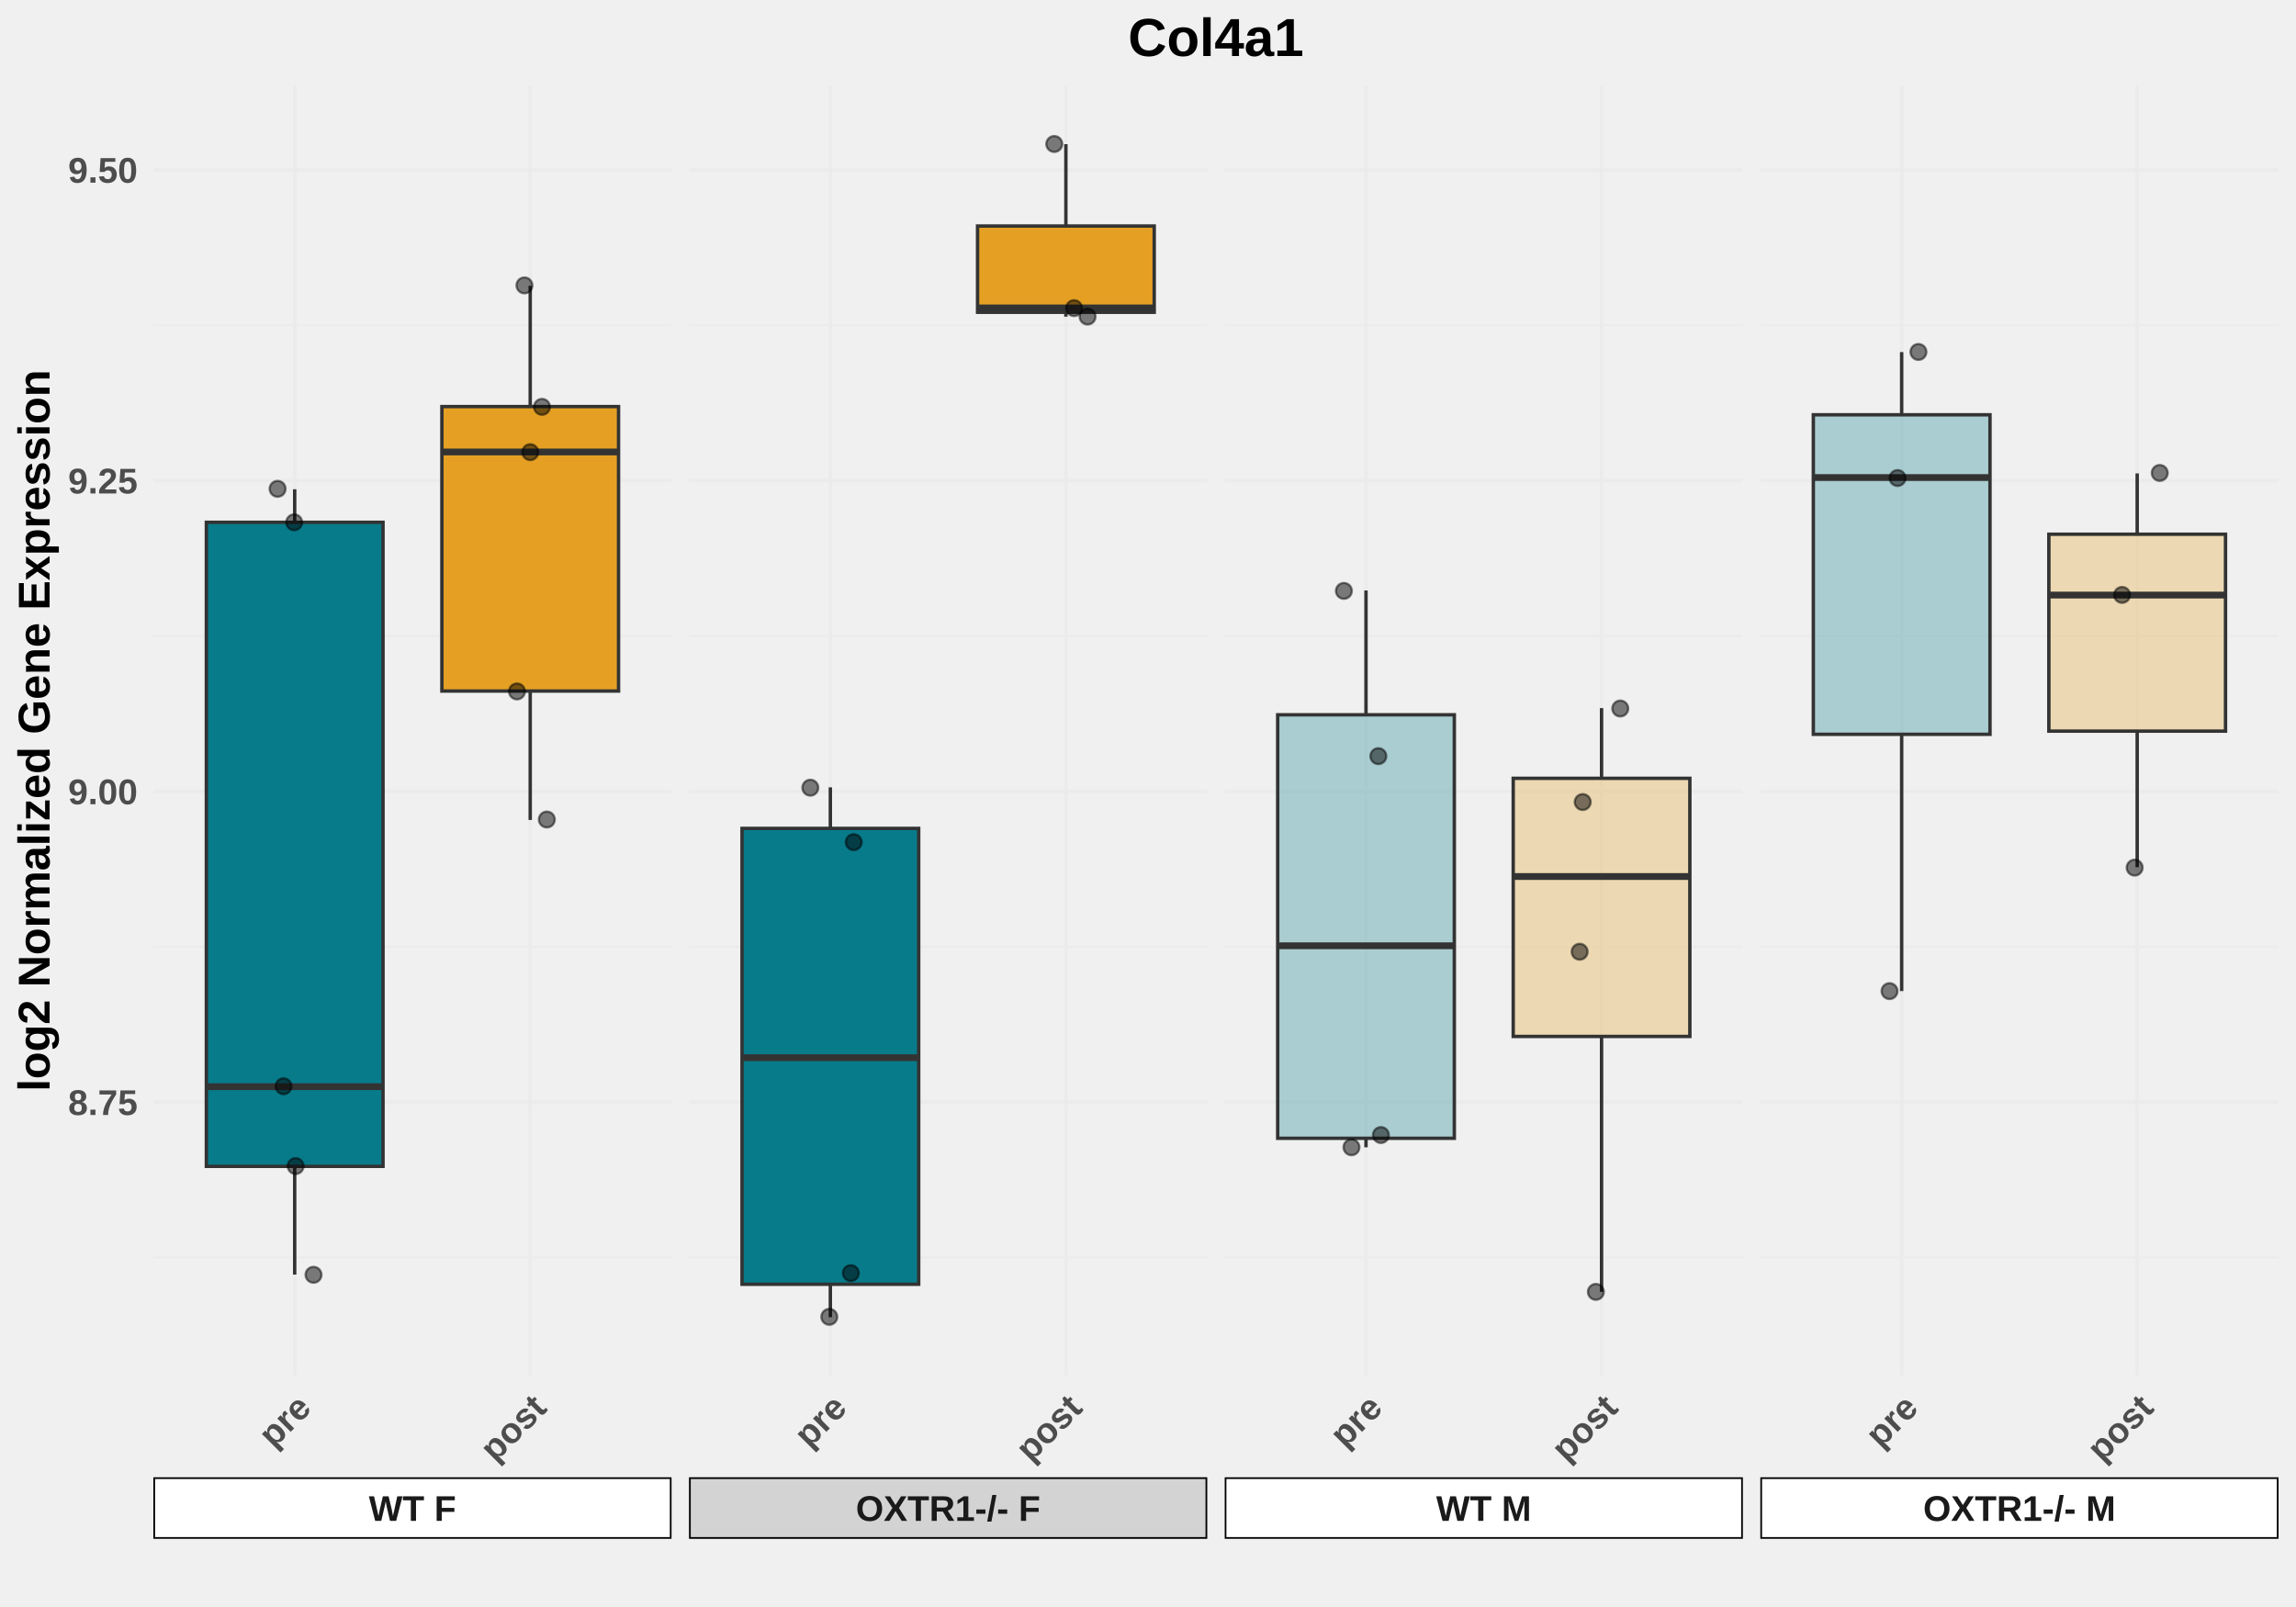
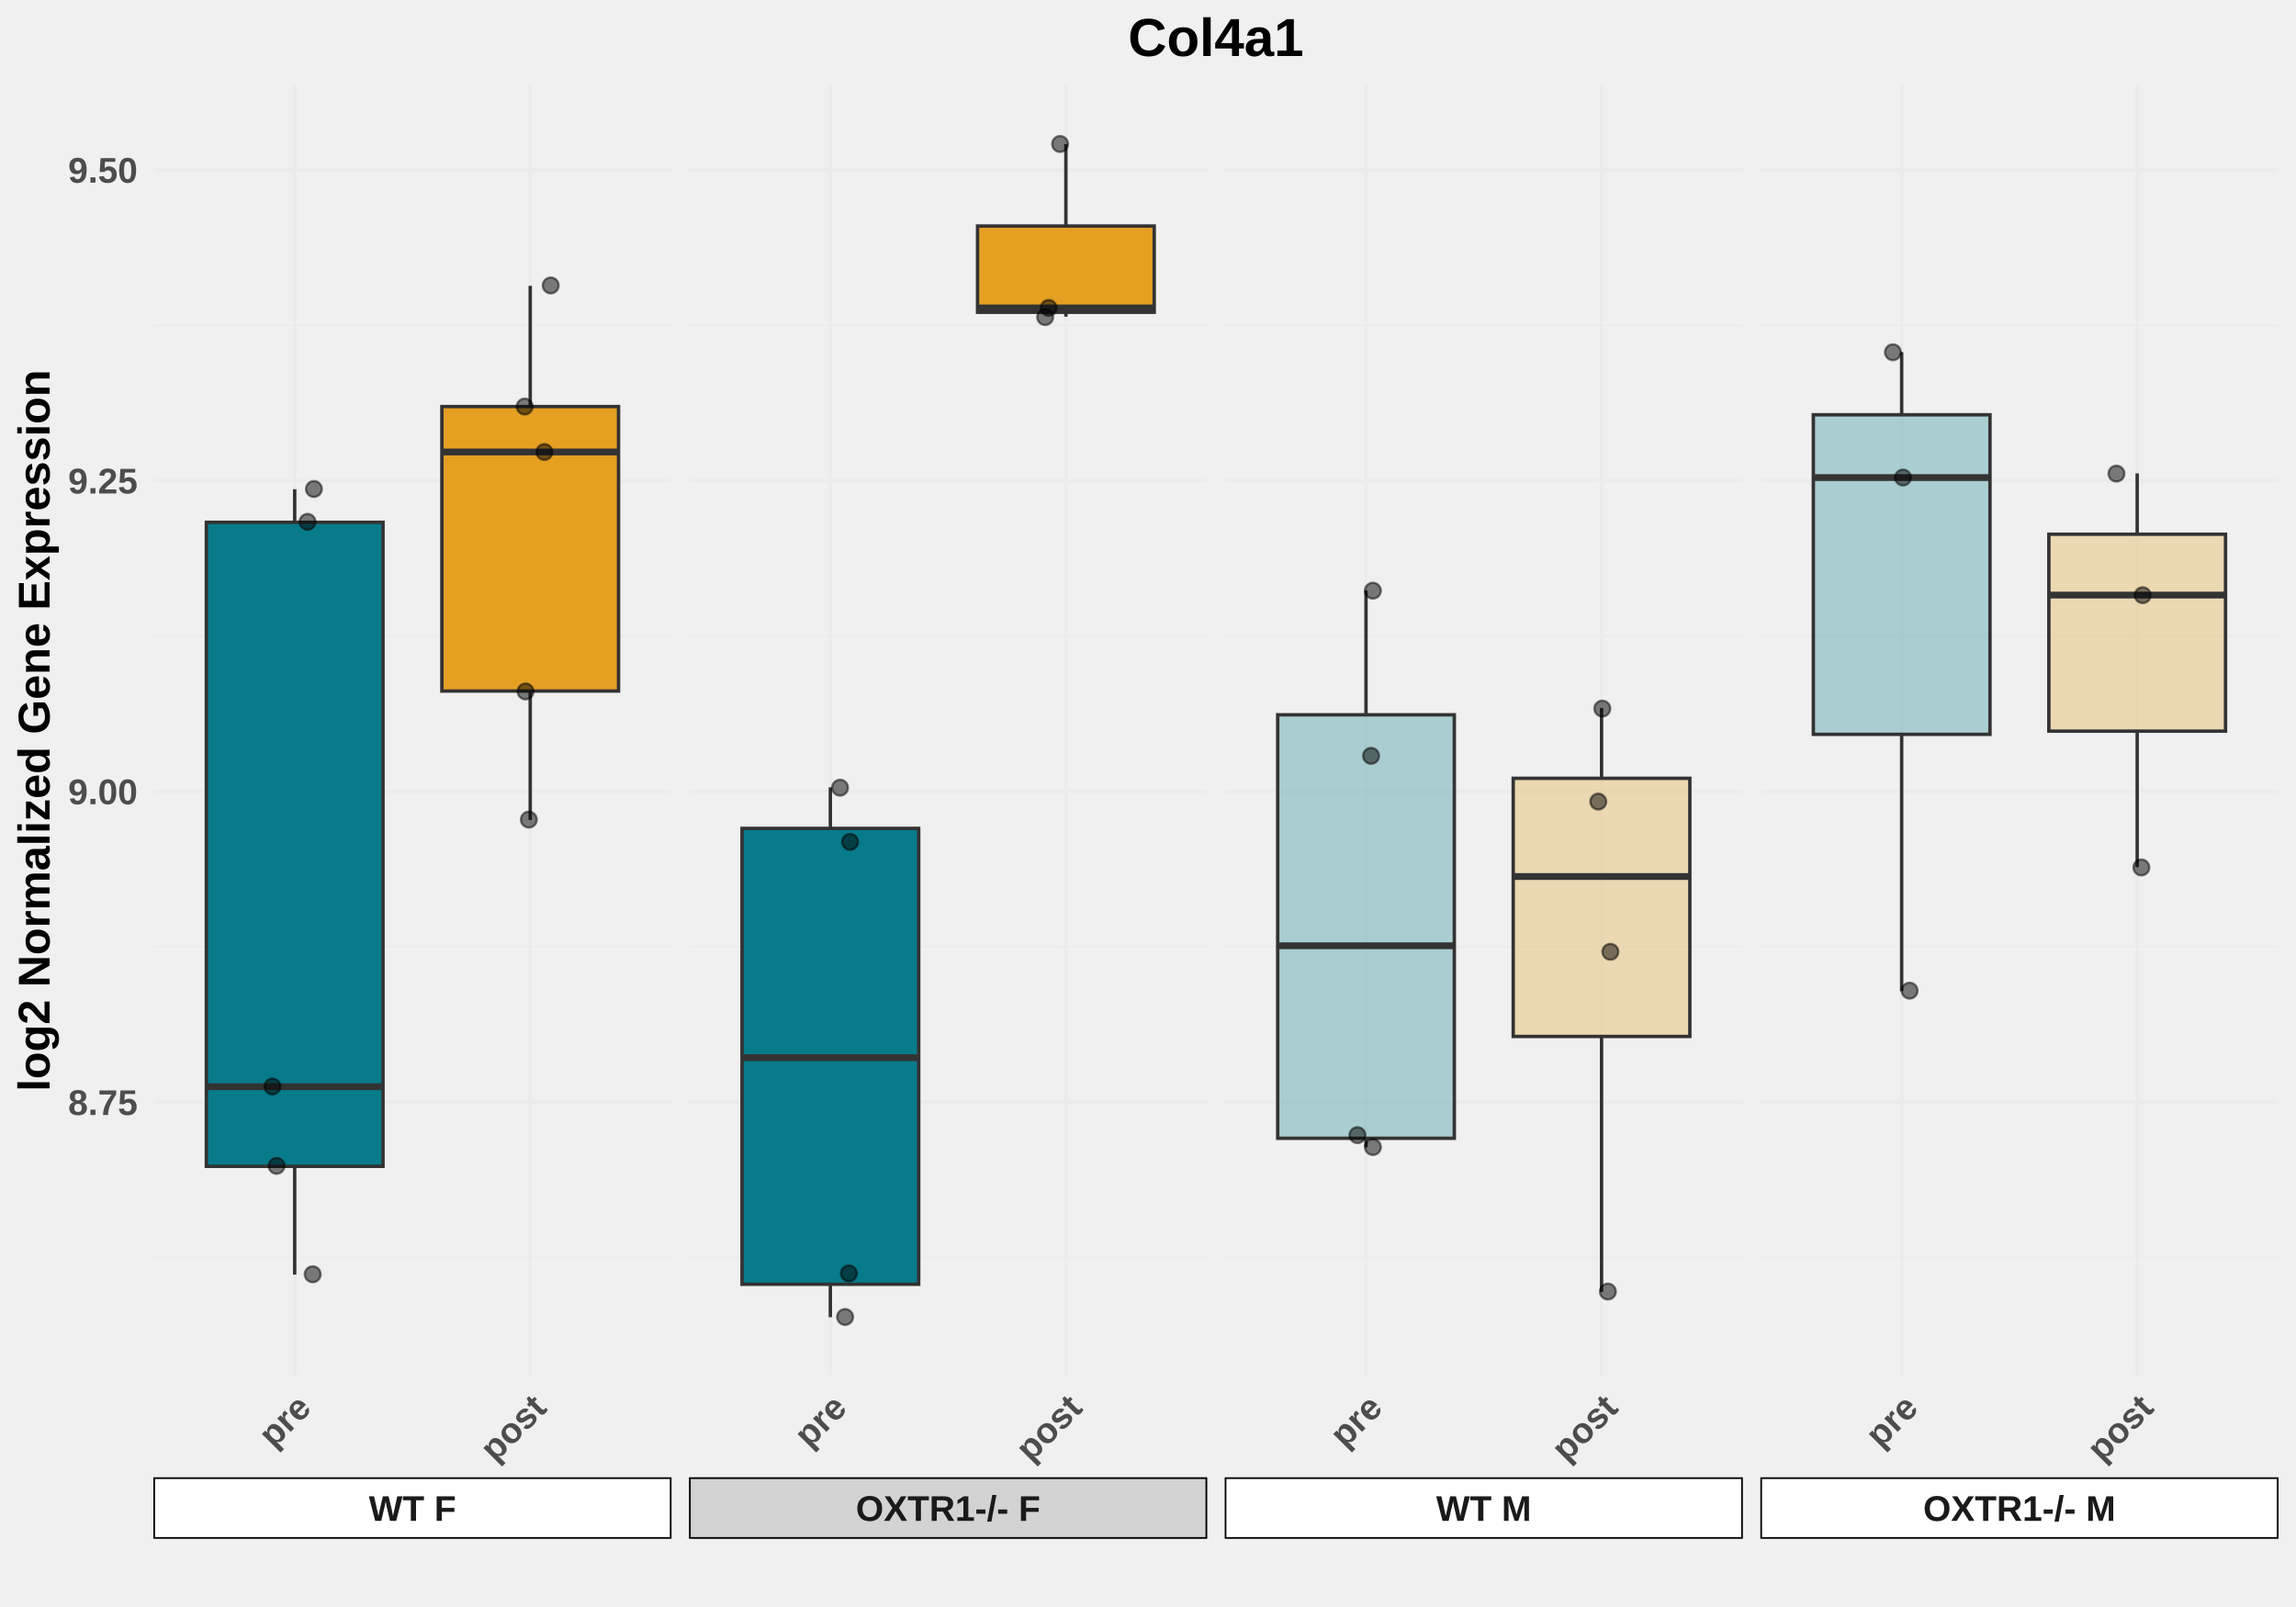
<svg xmlns="http://www.w3.org/2000/svg" class="svglite" width="720.00pt" height="504.00pt" viewBox="0 0 720.00 504.00">
  <defs>
    <style type="text/css">
    .svglite line, .svglite polyline, .svglite polygon, .svglite path, .svglite rect, .svglite circle {
      fill: none;
      stroke: #000000;
      stroke-linecap: round;
      stroke-linejoin: round;
      stroke-miterlimit: 10.00;
    }
    .svglite text {
      white-space: pre;
    }
  </style>
  </defs>
  <rect width="100%" height="100%" style="stroke: none; fill: none;" />
  <defs>
    <clipPath id="cpMC4wMHw3MjAuMDB8MC4wMHw1MDQuMDA=">
      <rect x="0.00" y="0.00" width="720.00" height="504.00" />
    </clipPath>
  </defs>
  <g clip-path="url(#cpMC4wMHw3MjAuMDB8MC4wMHw1MDQuMDA=)">
</g>
  <defs>
    <clipPath id="cpNDguMDl8MjEwLjU5fDI2Ljc2fDQzMS41MA==">
      <rect x="48.09" y="26.76" width="162.50" height="404.74" />
    </clipPath>
  </defs>
  <g clip-path="url(#cpNDguMDl8MjEwLjU5fDI2Ljc2fDQzMS41MA==)">
    <polyline points="48.09,394.40 210.59,394.40 " style="stroke-width: 0.53; stroke: #EBEBEB; stroke-linecap: butt;" />
    <polyline points="48.09,296.94 210.59,296.94 " style="stroke-width: 0.53; stroke: #EBEBEB; stroke-linecap: butt;" />
    <polyline points="48.09,199.47 210.59,199.47 " style="stroke-width: 0.53; stroke: #EBEBEB; stroke-linecap: butt;" />
-     <polyline points="48.09,102.00 210.59,102.00 " style="stroke-width: 0.53; stroke: #EBEBEB; stroke-linecap: butt;" />
+     <polyline points="48.09,102.01 210.59,102.01 " style="stroke-width: 0.53; stroke: #EBEBEB; stroke-linecap: butt;" />
    <polyline points="48.09,345.67 210.59,345.67 " style="stroke-width: 1.07; stroke: #EBEBEB; stroke-linecap: butt;" />
    <polyline points="48.09,248.20 210.59,248.20 " style="stroke-width: 1.07; stroke: #EBEBEB; stroke-linecap: butt;" />
    <polyline points="48.09,150.74 210.59,150.74 " style="stroke-width: 1.07; stroke: #EBEBEB; stroke-linecap: butt;" />
    <polyline points="48.09,53.27 210.59,53.27 " style="stroke-width: 1.07; stroke: #EBEBEB; stroke-linecap: butt;" />
    <polyline points="92.41,431.50 92.41,26.76 " style="stroke-width: 1.07; stroke: #EBEBEB; stroke-linecap: butt;" />
    <polyline points="166.27,431.50 166.27,26.76 " style="stroke-width: 1.07; stroke: #EBEBEB; stroke-linecap: butt;" />
-     <line x1="92.41" y1="163.81" x2="92.41" y2="153.44" style="stroke-width: 1.07; stroke: #333333; stroke-linecap: butt;" />
+     <line x1="92.41" y1="163.81" x2="92.41" y2="153.45" style="stroke-width: 1.07; stroke: #333333; stroke-linecap: butt;" />
    <line x1="92.41" y1="365.80" x2="92.41" y2="399.74" style="stroke-width: 1.07; stroke: #333333; stroke-linecap: butt;" />
    <polygon points="64.71,163.81 64.71,365.80 120.11,365.80 120.11,163.81 64.71,163.81 " style="stroke-width: 1.07; stroke: #333333; stroke-linecap: butt; stroke-linejoin: miter; fill: #087B8B;" />
    <line x1="64.71" y1="340.81" x2="120.11" y2="340.81" style="stroke-width: 2.13; stroke: #333333; stroke-linecap: butt; stroke-linejoin: miter;" />
    <line x1="166.27" y1="127.51" x2="166.27" y2="89.64" style="stroke-width: 1.07; stroke: #333333; stroke-linecap: butt;" />
    <line x1="166.27" y1="216.73" x2="166.27" y2="257.17" style="stroke-width: 1.07; stroke: #333333; stroke-linecap: butt;" />
    <polygon points="138.57,127.51 138.57,216.73 193.97,216.73 193.97,127.51 138.57,127.51 " style="stroke-width: 1.07; stroke: #333333; stroke-linecap: butt; stroke-linejoin: miter; fill: #E5A024;" />
    <line x1="138.57" y1="141.75" x2="193.97" y2="141.75" style="stroke-width: 2.13; stroke: #333333; stroke-linecap: butt; stroke-linejoin: miter;" />
-     <circle cx="87.05" cy="153.31" r="2.49" style="stroke-width: 0.71; stroke: #000000; stroke-opacity: 0.50; fill: #000000; fill-opacity: 0.50;" />
-     <circle cx="92.25" cy="163.81" r="2.49" style="stroke-width: 0.71; stroke: #000000; stroke-opacity: 0.50; fill: #000000; fill-opacity: 0.50;" />
-     <circle cx="88.92" cy="340.68" r="2.49" style="stroke-width: 0.71; stroke: #000000; stroke-opacity: 0.50; fill: #000000; fill-opacity: 0.50;" />
-     <circle cx="164.46" cy="89.51" r="2.49" style="stroke-width: 0.71; stroke: #000000; stroke-opacity: 0.50; fill: #000000; fill-opacity: 0.50;" />
-     <circle cx="169.96" cy="127.60" r="2.49" style="stroke-width: 0.71; stroke: #000000; stroke-opacity: 0.50; fill: #000000; fill-opacity: 0.50;" />
-     <circle cx="166.29" cy="141.81" r="2.49" style="stroke-width: 0.71; stroke: #000000; stroke-opacity: 0.50; fill: #000000; fill-opacity: 0.50;" />
-     <circle cx="98.32" cy="399.81" r="2.49" style="stroke-width: 0.71; stroke: #000000; stroke-opacity: 0.50; fill: #000000; fill-opacity: 0.50;" />
-     <circle cx="92.71" cy="365.71" r="2.49" style="stroke-width: 0.71; stroke: #000000; stroke-opacity: 0.50; fill: #000000; fill-opacity: 0.50;" />
-     <circle cx="162.12" cy="216.85" r="2.49" style="stroke-width: 0.71; stroke: #000000; stroke-opacity: 0.50; fill: #000000; fill-opacity: 0.50;" />
-     <circle cx="171.48" cy="257.02" r="2.49" style="stroke-width: 0.71; stroke: #000000; stroke-opacity: 0.50; fill: #000000; fill-opacity: 0.50;" />
+     <circle cx="98.44" cy="153.36" r="2.49" style="stroke-width: 0.71; stroke: #000000; stroke-opacity: 0.50; fill: #000000; fill-opacity: 0.50;" />
+     <circle cx="96.44" cy="163.66" r="2.49" style="stroke-width: 0.71; stroke: #000000; stroke-opacity: 0.50; fill: #000000; fill-opacity: 0.50;" />
+     <circle cx="85.44" cy="340.75" r="2.49" style="stroke-width: 0.71; stroke: #000000; stroke-opacity: 0.50; fill: #000000; fill-opacity: 0.50;" />
+     <circle cx="172.70" cy="89.53" r="2.49" style="stroke-width: 0.71; stroke: #000000; stroke-opacity: 0.50; fill: #000000; fill-opacity: 0.50;" />
+     <circle cx="164.54" cy="127.50" r="2.49" style="stroke-width: 0.71; stroke: #000000; stroke-opacity: 0.50; fill: #000000; fill-opacity: 0.50;" />
+     <circle cx="170.73" cy="141.76" r="2.49" style="stroke-width: 0.71; stroke: #000000; stroke-opacity: 0.50; fill: #000000; fill-opacity: 0.50;" />
+     <circle cx="98.06" cy="399.65" r="2.49" style="stroke-width: 0.71; stroke: #000000; stroke-opacity: 0.50; fill: #000000; fill-opacity: 0.50;" />
+     <circle cx="86.73" cy="365.64" r="2.49" style="stroke-width: 0.71; stroke: #000000; stroke-opacity: 0.50; fill: #000000; fill-opacity: 0.50;" />
+     <circle cx="164.81" cy="216.86" r="2.49" style="stroke-width: 0.71; stroke: #000000; stroke-opacity: 0.50; fill: #000000; fill-opacity: 0.50;" />
+     <circle cx="165.84" cy="257.05" r="2.49" style="stroke-width: 0.71; stroke: #000000; stroke-opacity: 0.50; fill: #000000; fill-opacity: 0.50;" />
  </g>
  <g clip-path="url(#cpMC4wMHw3MjAuMDB8MC4wMHw1MDQuMDA=)">
</g>
  <defs>
    <clipPath id="cpMjE2LjA3fDM3OC41N3wyNi43Nnw0MzEuNTA=">
      <rect x="216.07" y="26.76" width="162.50" height="404.74" />
    </clipPath>
  </defs>
  <g clip-path="url(#cpMjE2LjA3fDM3OC41N3wyNi43Nnw0MzEuNTA=)">
    <polyline points="216.07,394.40 378.57,394.40 " style="stroke-width: 0.53; stroke: #EBEBEB; stroke-linecap: butt;" />
    <polyline points="216.07,296.94 378.57,296.94 " style="stroke-width: 0.53; stroke: #EBEBEB; stroke-linecap: butt;" />
    <polyline points="216.07,199.47 378.57,199.47 " style="stroke-width: 0.53; stroke: #EBEBEB; stroke-linecap: butt;" />
-     <polyline points="216.07,102.00 378.57,102.00 " style="stroke-width: 0.53; stroke: #EBEBEB; stroke-linecap: butt;" />
+     <polyline points="216.07,102.01 378.57,102.01 " style="stroke-width: 0.53; stroke: #EBEBEB; stroke-linecap: butt;" />
    <polyline points="216.07,345.67 378.57,345.67 " style="stroke-width: 1.07; stroke: #EBEBEB; stroke-linecap: butt;" />
    <polyline points="216.07,248.20 378.57,248.20 " style="stroke-width: 1.07; stroke: #EBEBEB; stroke-linecap: butt;" />
    <polyline points="216.07,150.74 378.57,150.74 " style="stroke-width: 1.07; stroke: #EBEBEB; stroke-linecap: butt;" />
    <polyline points="216.07,53.27 378.57,53.27 " style="stroke-width: 1.07; stroke: #EBEBEB; stroke-linecap: butt;" />
    <polyline points="260.39,431.50 260.39,26.76 " style="stroke-width: 1.07; stroke: #EBEBEB; stroke-linecap: butt;" />
    <polyline points="334.25,431.50 334.25,26.76 " style="stroke-width: 1.07; stroke: #EBEBEB; stroke-linecap: butt;" />
    <line x1="260.39" y1="259.81" x2="260.39" y2="246.93" style="stroke-width: 1.07; stroke: #333333; stroke-linecap: butt;" />
    <line x1="260.39" y1="402.78" x2="260.39" y2="413.11" style="stroke-width: 1.07; stroke: #333333; stroke-linecap: butt;" />
    <polygon points="232.69,259.81 232.69,402.78 288.09,402.78 288.09,259.81 232.69,259.81 " style="stroke-width: 1.07; stroke: #333333; stroke-linecap: butt; stroke-linejoin: miter; fill: #087B8B;" />
    <line x1="232.69" y1="331.72" x2="288.09" y2="331.72" style="stroke-width: 2.13; stroke: #333333; stroke-linecap: butt; stroke-linejoin: miter;" />
    <line x1="334.25" y1="70.89" x2="334.25" y2="45.22" style="stroke-width: 1.07; stroke: #333333; stroke-linecap: butt;" />
    <line x1="334.25" y1="97.94" x2="334.25" y2="99.32" style="stroke-width: 1.07; stroke: #333333; stroke-linecap: butt;" />
    <polygon points="306.55,70.89 306.55,97.94 361.95,97.94 361.95,70.89 306.55,70.89 " style="stroke-width: 1.07; stroke: #333333; stroke-linecap: butt; stroke-linejoin: miter; fill: #E5A024;" />
    <line x1="306.55" y1="96.57" x2="361.95" y2="96.57" style="stroke-width: 2.13; stroke: #333333; stroke-linecap: butt; stroke-linejoin: miter;" />
-     <circle cx="260.06" cy="413.00" r="2.49" style="stroke-width: 0.71; stroke: #000000; stroke-opacity: 0.50; fill: #000000; fill-opacity: 0.50;" />
-     <circle cx="266.82" cy="399.28" r="2.49" style="stroke-width: 0.71; stroke: #000000; stroke-opacity: 0.50; fill: #000000; fill-opacity: 0.50;" />
-     <circle cx="267.72" cy="264.12" r="2.49" style="stroke-width: 0.71; stroke: #000000; stroke-opacity: 0.50; fill: #000000; fill-opacity: 0.50;" />
-     <circle cx="341.05" cy="99.29" r="2.49" style="stroke-width: 0.71; stroke: #000000; stroke-opacity: 0.50; fill: #000000; fill-opacity: 0.50;" />
-     <circle cx="336.82" cy="96.64" r="2.49" style="stroke-width: 0.71; stroke: #000000; stroke-opacity: 0.50; fill: #000000; fill-opacity: 0.50;" />
-     <circle cx="330.61" cy="45.16" r="2.49" style="stroke-width: 0.71; stroke: #000000; stroke-opacity: 0.50; fill: #000000; fill-opacity: 0.50;" />
-     <circle cx="254.11" cy="247.04" r="2.49" style="stroke-width: 0.71; stroke: #000000; stroke-opacity: 0.50; fill: #000000; fill-opacity: 0.50;" />
+     <circle cx="265.01" cy="413.04" r="2.49" style="stroke-width: 0.71; stroke: #000000; stroke-opacity: 0.50; fill: #000000; fill-opacity: 0.50;" />
+     <circle cx="266.20" cy="399.38" r="2.49" style="stroke-width: 0.71; stroke: #000000; stroke-opacity: 0.50; fill: #000000; fill-opacity: 0.50;" />
+     <circle cx="266.58" cy="264.05" r="2.49" style="stroke-width: 0.71; stroke: #000000; stroke-opacity: 0.50; fill: #000000; fill-opacity: 0.50;" />
+     <circle cx="327.75" cy="99.45" r="2.49" style="stroke-width: 0.71; stroke: #000000; stroke-opacity: 0.50; fill: #000000; fill-opacity: 0.50;" />
+     <circle cx="328.85" cy="96.57" r="2.49" style="stroke-width: 0.71; stroke: #000000; stroke-opacity: 0.50; fill: #000000; fill-opacity: 0.50;" />
+     <circle cx="332.43" cy="45.16" r="2.49" style="stroke-width: 0.71; stroke: #000000; stroke-opacity: 0.50; fill: #000000; fill-opacity: 0.50;" />
+     <circle cx="263.43" cy="247.04" r="2.49" style="stroke-width: 0.71; stroke: #000000; stroke-opacity: 0.50; fill: #000000; fill-opacity: 0.50;" />
  </g>
  <g clip-path="url(#cpMC4wMHw3MjAuMDB8MC4wMHw1MDQuMDA=)">
</g>
  <defs>
    <clipPath id="cpMzg0LjA1fDU0Ni41NHwyNi43Nnw0MzEuNTA=">
      <rect x="384.05" y="26.76" width="162.50" height="404.74" />
    </clipPath>
  </defs>
  <g clip-path="url(#cpMzg0LjA1fDU0Ni41NHwyNi43Nnw0MzEuNTA=)">
    <polyline points="384.05,394.40 546.54,394.40 " style="stroke-width: 0.53; stroke: #EBEBEB; stroke-linecap: butt;" />
    <polyline points="384.05,296.94 546.54,296.94 " style="stroke-width: 0.53; stroke: #EBEBEB; stroke-linecap: butt;" />
    <polyline points="384.05,199.47 546.54,199.47 " style="stroke-width: 0.53; stroke: #EBEBEB; stroke-linecap: butt;" />
-     <polyline points="384.05,102.00 546.54,102.00 " style="stroke-width: 0.53; stroke: #EBEBEB; stroke-linecap: butt;" />
+     <polyline points="384.05,102.01 546.54,102.01 " style="stroke-width: 0.53; stroke: #EBEBEB; stroke-linecap: butt;" />
    <polyline points="384.05,345.67 546.54,345.67 " style="stroke-width: 1.07; stroke: #EBEBEB; stroke-linecap: butt;" />
    <polyline points="384.05,248.20 546.54,248.20 " style="stroke-width: 1.07; stroke: #EBEBEB; stroke-linecap: butt;" />
    <polyline points="384.05,150.74 546.54,150.74 " style="stroke-width: 1.07; stroke: #EBEBEB; stroke-linecap: butt;" />
    <polyline points="384.05,53.27 546.54,53.27 " style="stroke-width: 1.07; stroke: #EBEBEB; stroke-linecap: butt;" />
    <polyline points="428.36,431.50 428.36,26.76 " style="stroke-width: 1.07; stroke: #EBEBEB; stroke-linecap: butt;" />
    <polyline points="502.23,431.50 502.23,26.76 " style="stroke-width: 1.07; stroke: #EBEBEB; stroke-linecap: butt;" />
    <line x1="428.36" y1="224.18" x2="428.36" y2="185.18" style="stroke-width: 1.07; stroke: #333333; stroke-linecap: butt;" />
    <line x1="428.36" y1="357.00" x2="428.36" y2="359.82" style="stroke-width: 1.07; stroke: #333333; stroke-linecap: butt;" />
    <polygon points="400.67,224.18 400.67,357.00 456.06,357.00 456.06,224.18 400.67,224.18 " style="stroke-width: 1.07; stroke: #333333; stroke-linecap: butt; stroke-linejoin: miter; fill: #087B8B; fill-opacity: 0.30;" />
    <line x1="400.67" y1="296.62" x2="456.06" y2="296.62" style="stroke-width: 2.13; stroke: #333333; stroke-linecap: butt; stroke-linejoin: miter;" />
    <line x1="502.23" y1="244.10" x2="502.23" y2="222.08" style="stroke-width: 1.07; stroke: #333333; stroke-linecap: butt;" />
    <line x1="502.23" y1="325.06" x2="502.23" y2="405.15" style="stroke-width: 1.07; stroke: #333333; stroke-linecap: butt;" />
    <polygon points="474.53,244.10 474.53,325.06 529.92,325.06 529.92,244.10 474.53,244.10 " style="stroke-width: 1.07; stroke: #333333; stroke-linecap: butt; stroke-linejoin: miter; fill: #E5A024; fill-opacity: 0.30;" />
    <line x1="474.53" y1="274.90" x2="529.92" y2="274.90" style="stroke-width: 2.13; stroke: #333333; stroke-linecap: butt; stroke-linejoin: miter;" />
-     <circle cx="421.43" cy="185.32" r="2.49" style="stroke-width: 0.71; stroke: #000000; stroke-opacity: 0.50; fill: #000000; fill-opacity: 0.50;" />
-     <circle cx="433.04" cy="355.98" r="2.49" style="stroke-width: 0.71; stroke: #000000; stroke-opacity: 0.50; fill: #000000; fill-opacity: 0.50;" />
-     <circle cx="432.24" cy="237.15" r="2.49" style="stroke-width: 0.71; stroke: #000000; stroke-opacity: 0.50; fill: #000000; fill-opacity: 0.50;" />
-     <circle cx="495.36" cy="298.49" r="2.49" style="stroke-width: 0.71; stroke: #000000; stroke-opacity: 0.50; fill: #000000; fill-opacity: 0.50;" />
-     <circle cx="508.10" cy="222.21" r="2.49" style="stroke-width: 0.71; stroke: #000000; stroke-opacity: 0.50; fill: #000000; fill-opacity: 0.50;" />
-     <circle cx="496.32" cy="251.54" r="2.49" style="stroke-width: 0.71; stroke: #000000; stroke-opacity: 0.50; fill: #000000; fill-opacity: 0.50;" />
-     <circle cx="423.81" cy="359.81" r="2.49" style="stroke-width: 0.71; stroke: #000000; stroke-opacity: 0.50; fill: #000000; fill-opacity: 0.50;" />
-     <circle cx="500.45" cy="405.17" r="2.49" style="stroke-width: 0.71; stroke: #000000; stroke-opacity: 0.50; fill: #000000; fill-opacity: 0.50;" />
+     <circle cx="430.52" cy="185.25" r="2.49" style="stroke-width: 0.71; stroke: #000000; stroke-opacity: 0.50; fill: #000000; fill-opacity: 0.50;" />
+     <circle cx="425.68" cy="356.02" r="2.49" style="stroke-width: 0.71; stroke: #000000; stroke-opacity: 0.50; fill: #000000; fill-opacity: 0.50;" />
+     <circle cx="429.95" cy="237.06" r="2.49" style="stroke-width: 0.71; stroke: #000000; stroke-opacity: 0.50; fill: #000000; fill-opacity: 0.50;" />
+     <circle cx="505.00" cy="298.51" r="2.49" style="stroke-width: 0.71; stroke: #000000; stroke-opacity: 0.50; fill: #000000; fill-opacity: 0.50;" />
+     <circle cx="502.47" cy="222.23" r="2.49" style="stroke-width: 0.71; stroke: #000000; stroke-opacity: 0.50; fill: #000000; fill-opacity: 0.50;" />
+     <circle cx="501.20" cy="251.40" r="2.49" style="stroke-width: 0.71; stroke: #000000; stroke-opacity: 0.50; fill: #000000; fill-opacity: 0.50;" />
+     <circle cx="430.53" cy="359.74" r="2.49" style="stroke-width: 0.71; stroke: #000000; stroke-opacity: 0.50; fill: #000000; fill-opacity: 0.50;" />
+     <circle cx="504.21" cy="405.07" r="2.49" style="stroke-width: 0.71; stroke: #000000; stroke-opacity: 0.50; fill: #000000; fill-opacity: 0.50;" />
  </g>
  <g clip-path="url(#cpMC4wMHw3MjAuMDB8MC4wMHw1MDQuMDA=)">
</g>
  <defs>
    <clipPath id="cpNTUyLjAyfDcxNC41MnwyNi43Nnw0MzEuNTA=">
      <rect x="552.02" y="26.76" width="162.50" height="404.74" />
    </clipPath>
  </defs>
  <g clip-path="url(#cpNTUyLjAyfDcxNC41MnwyNi43Nnw0MzEuNTA=)">
    <polyline points="552.02,394.40 714.52,394.40 " style="stroke-width: 0.53; stroke: #EBEBEB; stroke-linecap: butt;" />
    <polyline points="552.02,296.94 714.52,296.94 " style="stroke-width: 0.53; stroke: #EBEBEB; stroke-linecap: butt;" />
    <polyline points="552.02,199.47 714.52,199.47 " style="stroke-width: 0.53; stroke: #EBEBEB; stroke-linecap: butt;" />
-     <polyline points="552.02,102.00 714.52,102.00 " style="stroke-width: 0.53; stroke: #EBEBEB; stroke-linecap: butt;" />
+     <polyline points="552.02,102.01 714.52,102.01 " style="stroke-width: 0.53; stroke: #EBEBEB; stroke-linecap: butt;" />
    <polyline points="552.02,345.67 714.52,345.67 " style="stroke-width: 1.07; stroke: #EBEBEB; stroke-linecap: butt;" />
    <polyline points="552.02,248.20 714.52,248.20 " style="stroke-width: 1.07; stroke: #EBEBEB; stroke-linecap: butt;" />
    <polyline points="552.02,150.74 714.52,150.74 " style="stroke-width: 1.07; stroke: #EBEBEB; stroke-linecap: butt;" />
    <polyline points="552.02,53.27 714.52,53.27 " style="stroke-width: 1.07; stroke: #EBEBEB; stroke-linecap: butt;" />
    <polyline points="596.34,431.50 596.34,26.76 " style="stroke-width: 1.07; stroke: #EBEBEB; stroke-linecap: butt;" />
    <polyline points="670.20,431.50 670.20,26.76 " style="stroke-width: 1.07; stroke: #EBEBEB; stroke-linecap: butt;" />
    <line x1="596.34" y1="130.09" x2="596.34" y2="110.41" style="stroke-width: 1.07; stroke: #333333; stroke-linecap: butt;" />
-     <line x1="596.34" y1="230.30" x2="596.34" y2="310.83" style="stroke-width: 1.07; stroke: #333333; stroke-linecap: butt;" />
-     <polygon points="568.64,130.09 568.64,230.30 624.04,230.30 624.04,130.09 568.64,130.09 " style="stroke-width: 1.07; stroke: #333333; stroke-linecap: butt; stroke-linejoin: miter; fill: #087B8B; fill-opacity: 0.30;" />
-     <line x1="568.64" y1="149.77" x2="624.04" y2="149.77" style="stroke-width: 2.13; stroke: #333333; stroke-linecap: butt; stroke-linejoin: miter;" />
+     <line x1="596.34" y1="230.31" x2="596.34" y2="310.84" style="stroke-width: 1.07; stroke: #333333; stroke-linecap: butt;" />
+     <polygon points="568.64,130.09 568.64,230.31 624.04,230.31 624.04,130.09 568.64,130.09 " style="stroke-width: 1.07; stroke: #333333; stroke-linecap: butt; stroke-linejoin: miter; fill: #087B8B; fill-opacity: 0.30;" />
+     <line x1="568.64" y1="149.78" x2="624.04" y2="149.78" style="stroke-width: 2.13; stroke: #333333; stroke-linecap: butt; stroke-linejoin: miter;" />
    <line x1="670.20" y1="167.55" x2="670.20" y2="148.47" style="stroke-width: 1.07; stroke: #333333; stroke-linecap: butt;" />
    <line x1="670.20" y1="229.30" x2="670.20" y2="271.97" style="stroke-width: 1.07; stroke: #333333; stroke-linecap: butt;" />
    <polygon points="642.50,167.55 642.50,229.30 697.90,229.30 697.90,167.55 642.50,167.55 " style="stroke-width: 1.07; stroke: #333333; stroke-linecap: butt; stroke-linejoin: miter; fill: #E5A024; fill-opacity: 0.30;" />
    <line x1="642.50" y1="186.63" x2="697.90" y2="186.63" style="stroke-width: 2.13; stroke: #333333; stroke-linecap: butt; stroke-linejoin: miter;" />
-     <circle cx="595.06" cy="149.92" r="2.49" style="stroke-width: 0.71; stroke: #000000; stroke-opacity: 0.50; fill: #000000; fill-opacity: 0.50;" />
-     <circle cx="592.54" cy="310.84" r="2.49" style="stroke-width: 0.71; stroke: #000000; stroke-opacity: 0.50; fill: #000000; fill-opacity: 0.50;" />
-     <circle cx="601.60" cy="110.38" r="2.49" style="stroke-width: 0.71; stroke: #000000; stroke-opacity: 0.50; fill: #000000; fill-opacity: 0.50;" />
-     <circle cx="665.46" cy="186.58" r="2.49" style="stroke-width: 0.71; stroke: #000000; stroke-opacity: 0.50; fill: #000000; fill-opacity: 0.50;" />
-     <circle cx="669.40" cy="272.11" r="2.49" style="stroke-width: 0.71; stroke: #000000; stroke-opacity: 0.50; fill: #000000; fill-opacity: 0.50;" />
-     <circle cx="677.27" cy="148.33" r="2.49" style="stroke-width: 0.71; stroke: #000000; stroke-opacity: 0.50; fill: #000000; fill-opacity: 0.50;" />
+     <circle cx="596.76" cy="149.77" r="2.49" style="stroke-width: 0.71; stroke: #000000; stroke-opacity: 0.50; fill: #000000; fill-opacity: 0.50;" />
+     <circle cx="598.83" cy="310.70" r="2.49" style="stroke-width: 0.71; stroke: #000000; stroke-opacity: 0.50; fill: #000000; fill-opacity: 0.50;" />
+     <circle cx="593.60" cy="110.48" r="2.49" style="stroke-width: 0.71; stroke: #000000; stroke-opacity: 0.50; fill: #000000; fill-opacity: 0.50;" />
+     <circle cx="671.93" cy="186.67" r="2.49" style="stroke-width: 0.71; stroke: #000000; stroke-opacity: 0.50; fill: #000000; fill-opacity: 0.50;" />
+     <circle cx="671.51" cy="272.06" r="2.49" style="stroke-width: 0.71; stroke: #000000; stroke-opacity: 0.50; fill: #000000; fill-opacity: 0.50;" />
+     <circle cx="663.70" cy="148.54" r="2.49" style="stroke-width: 0.71; stroke: #000000; stroke-opacity: 0.50; fill: #000000; fill-opacity: 0.50;" />
  </g>
  <g clip-path="url(#cpMC4wMHw3MjAuMDB8MC4wMHw1MDQuMDA=)">
</g>
  <defs>
    <clipPath id="cpNDguMDl8MjEwLjU5fDQ2My4zMnw0ODIuNjE=">
      <rect x="48.09" y="463.32" width="162.50" height="19.29" />
    </clipPath>
  </defs>
  <g clip-path="url(#cpNDguMDl8MjEwLjU5fDQ2My4zMnw0ODIuNjE=)">
    <rect x="48.09" y="463.32" width="162.50" height="19.29" style="stroke-width: 1.07; fill: #FFFFFF;" />
    <text x="129.34" y="476.99" text-anchor="middle" style="font-size: 11.20px; font-weight: bold;fill: #1A1A1A; font-family: &quot;Arial&quot;;" textLength="27.34px" lengthAdjust="spacingAndGlyphs">WT F</text>
  </g>
  <g clip-path="url(#cpMC4wMHw3MjAuMDB8MC4wMHw1MDQuMDA=)">
</g>
  <defs>
    <clipPath id="cpMjE2LjA3fDM3OC41N3w0NjMuMzJ8NDgyLjYx">
      <rect x="216.07" y="463.32" width="162.50" height="19.29" />
    </clipPath>
  </defs>
  <g clip-path="url(#cpMjE2LjA3fDM3OC41N3w0NjMuMzJ8NDgyLjYx)">
    <rect x="216.07" y="463.32" width="162.50" height="19.29" style="stroke-width: 1.07; fill: #D3D3D3;" />
    <text x="297.32" y="476.99" text-anchor="middle" style="font-size: 11.20px; font-weight: bold;fill: #1A1A1A; font-family: &quot;Arial&quot;;" textLength="57.82px" lengthAdjust="spacingAndGlyphs">OXTR1-/- F</text>
  </g>
  <g clip-path="url(#cpMC4wMHw3MjAuMDB8MC4wMHw1MDQuMDA=)">
</g>
  <defs>
    <clipPath id="cpMzg0LjA1fDU0Ni41NHw0NjMuMzJ8NDgyLjYx">
      <rect x="384.05" y="463.32" width="162.50" height="19.29" />
    </clipPath>
  </defs>
  <g clip-path="url(#cpMzg0LjA1fDU0Ni41NHw0NjMuMzJ8NDgyLjYx)">
    <rect x="384.05" y="463.32" width="162.50" height="19.29" style="stroke-width: 1.07; fill: #FFFFFF;" />
    <text x="465.29" y="476.99" text-anchor="middle" style="font-size: 11.20px; font-weight: bold;fill: #1A1A1A; font-family: &quot;Arial&quot;;" textLength="29.83px" lengthAdjust="spacingAndGlyphs">WT M</text>
  </g>
  <g clip-path="url(#cpMC4wMHw3MjAuMDB8MC4wMHw1MDQuMDA=)">
</g>
  <defs>
    <clipPath id="cpNTUyLjAyfDcxNC41Mnw0NjMuMzJ8NDgyLjYx">
      <rect x="552.02" y="463.32" width="162.50" height="19.29" />
    </clipPath>
  </defs>
  <g clip-path="url(#cpNTUyLjAyfDcxNC41Mnw0NjMuMzJ8NDgyLjYx)">
    <rect x="552.02" y="463.32" width="162.50" height="19.29" style="stroke-width: 1.07; fill: #FFFFFF;" />
    <text x="633.27" y="476.99" text-anchor="middle" style="font-size: 11.20px; font-weight: bold;fill: #1A1A1A; font-family: &quot;Arial&quot;;" textLength="60.31px" lengthAdjust="spacingAndGlyphs">OXTR1-/- M</text>
  </g>
  <g clip-path="url(#cpMC4wMHw3MjAuMDB8MC4wMHw1MDQuMDA=)">
    <text transform="translate(98.10,442.13) rotate(-45)" text-anchor="end" style="font-size: 11.20px; font-weight: bold;fill: #4D4D4D; font-family: &quot;Arial&quot;;" textLength="17.41px" lengthAdjust="spacingAndGlyphs">pre</text>
    <text transform="translate(171.96,442.13) rotate(-45)" text-anchor="end" style="font-size: 11.20px; font-weight: bold;fill: #4D4D4D; font-family: &quot;Arial&quot;;" textLength="23.62px" lengthAdjust="spacingAndGlyphs">post</text>
    <text transform="translate(266.08,442.13) rotate(-45)" text-anchor="end" style="font-size: 11.20px; font-weight: bold;fill: #4D4D4D; font-family: &quot;Arial&quot;;" textLength="17.41px" lengthAdjust="spacingAndGlyphs">pre</text>
    <text transform="translate(339.94,442.13) rotate(-45)" text-anchor="end" style="font-size: 11.20px; font-weight: bold;fill: #4D4D4D; font-family: &quot;Arial&quot;;" textLength="23.62px" lengthAdjust="spacingAndGlyphs">post</text>
    <text transform="translate(434.06,442.13) rotate(-45)" text-anchor="end" style="font-size: 11.20px; font-weight: bold;fill: #4D4D4D; font-family: &quot;Arial&quot;;" textLength="17.41px" lengthAdjust="spacingAndGlyphs">pre</text>
    <text transform="translate(507.92,442.13) rotate(-45)" text-anchor="end" style="font-size: 11.20px; font-weight: bold;fill: #4D4D4D; font-family: &quot;Arial&quot;;" textLength="23.62px" lengthAdjust="spacingAndGlyphs">post</text>
    <text transform="translate(602.03,442.13) rotate(-45)" text-anchor="end" style="font-size: 11.20px; font-weight: bold;fill: #4D4D4D; font-family: &quot;Arial&quot;;" textLength="17.41px" lengthAdjust="spacingAndGlyphs">pre</text>
    <text transform="translate(675.89,442.13) rotate(-45)" text-anchor="end" style="font-size: 11.20px; font-weight: bold;fill: #4D4D4D; font-family: &quot;Arial&quot;;" textLength="23.62px" lengthAdjust="spacingAndGlyphs">post</text>
    <text x="43.16" y="349.69" text-anchor="end" style="font-size: 11.20px; font-weight: bold;fill: #4D4D4D; font-family: &quot;Arial&quot;;" textLength="21.77px" lengthAdjust="spacingAndGlyphs">8.75</text>
    <text x="43.16" y="252.23" text-anchor="end" style="font-size: 11.20px; font-weight: bold;fill: #4D4D4D; font-family: &quot;Arial&quot;;" textLength="21.77px" lengthAdjust="spacingAndGlyphs">9.00</text>
    <text x="43.16" y="154.76" text-anchor="end" style="font-size: 11.20px; font-weight: bold;fill: #4D4D4D; font-family: &quot;Arial&quot;;" textLength="21.77px" lengthAdjust="spacingAndGlyphs">9.25</text>
    <text x="43.16" y="57.30" text-anchor="end" style="font-size: 11.20px; font-weight: bold;fill: #4D4D4D; font-family: &quot;Arial&quot;;" textLength="21.77px" lengthAdjust="spacingAndGlyphs">9.50</text>
    <text transform="translate(15.55,229.13) rotate(-90)" text-anchor="middle" style="font-size: 14.00px; font-weight: bold; font-family: &quot;Arial&quot;;" textLength="226.32px" lengthAdjust="spacingAndGlyphs">log2 Normalized Gene Expression</text>
    <text x="381.31" y="17.57" text-anchor="middle" style="font-size: 16.80px; font-weight: bold; font-family: &quot;Arial&quot;;" textLength="55.09px" lengthAdjust="spacingAndGlyphs">Col4a1</text>
  </g>
</svg>
